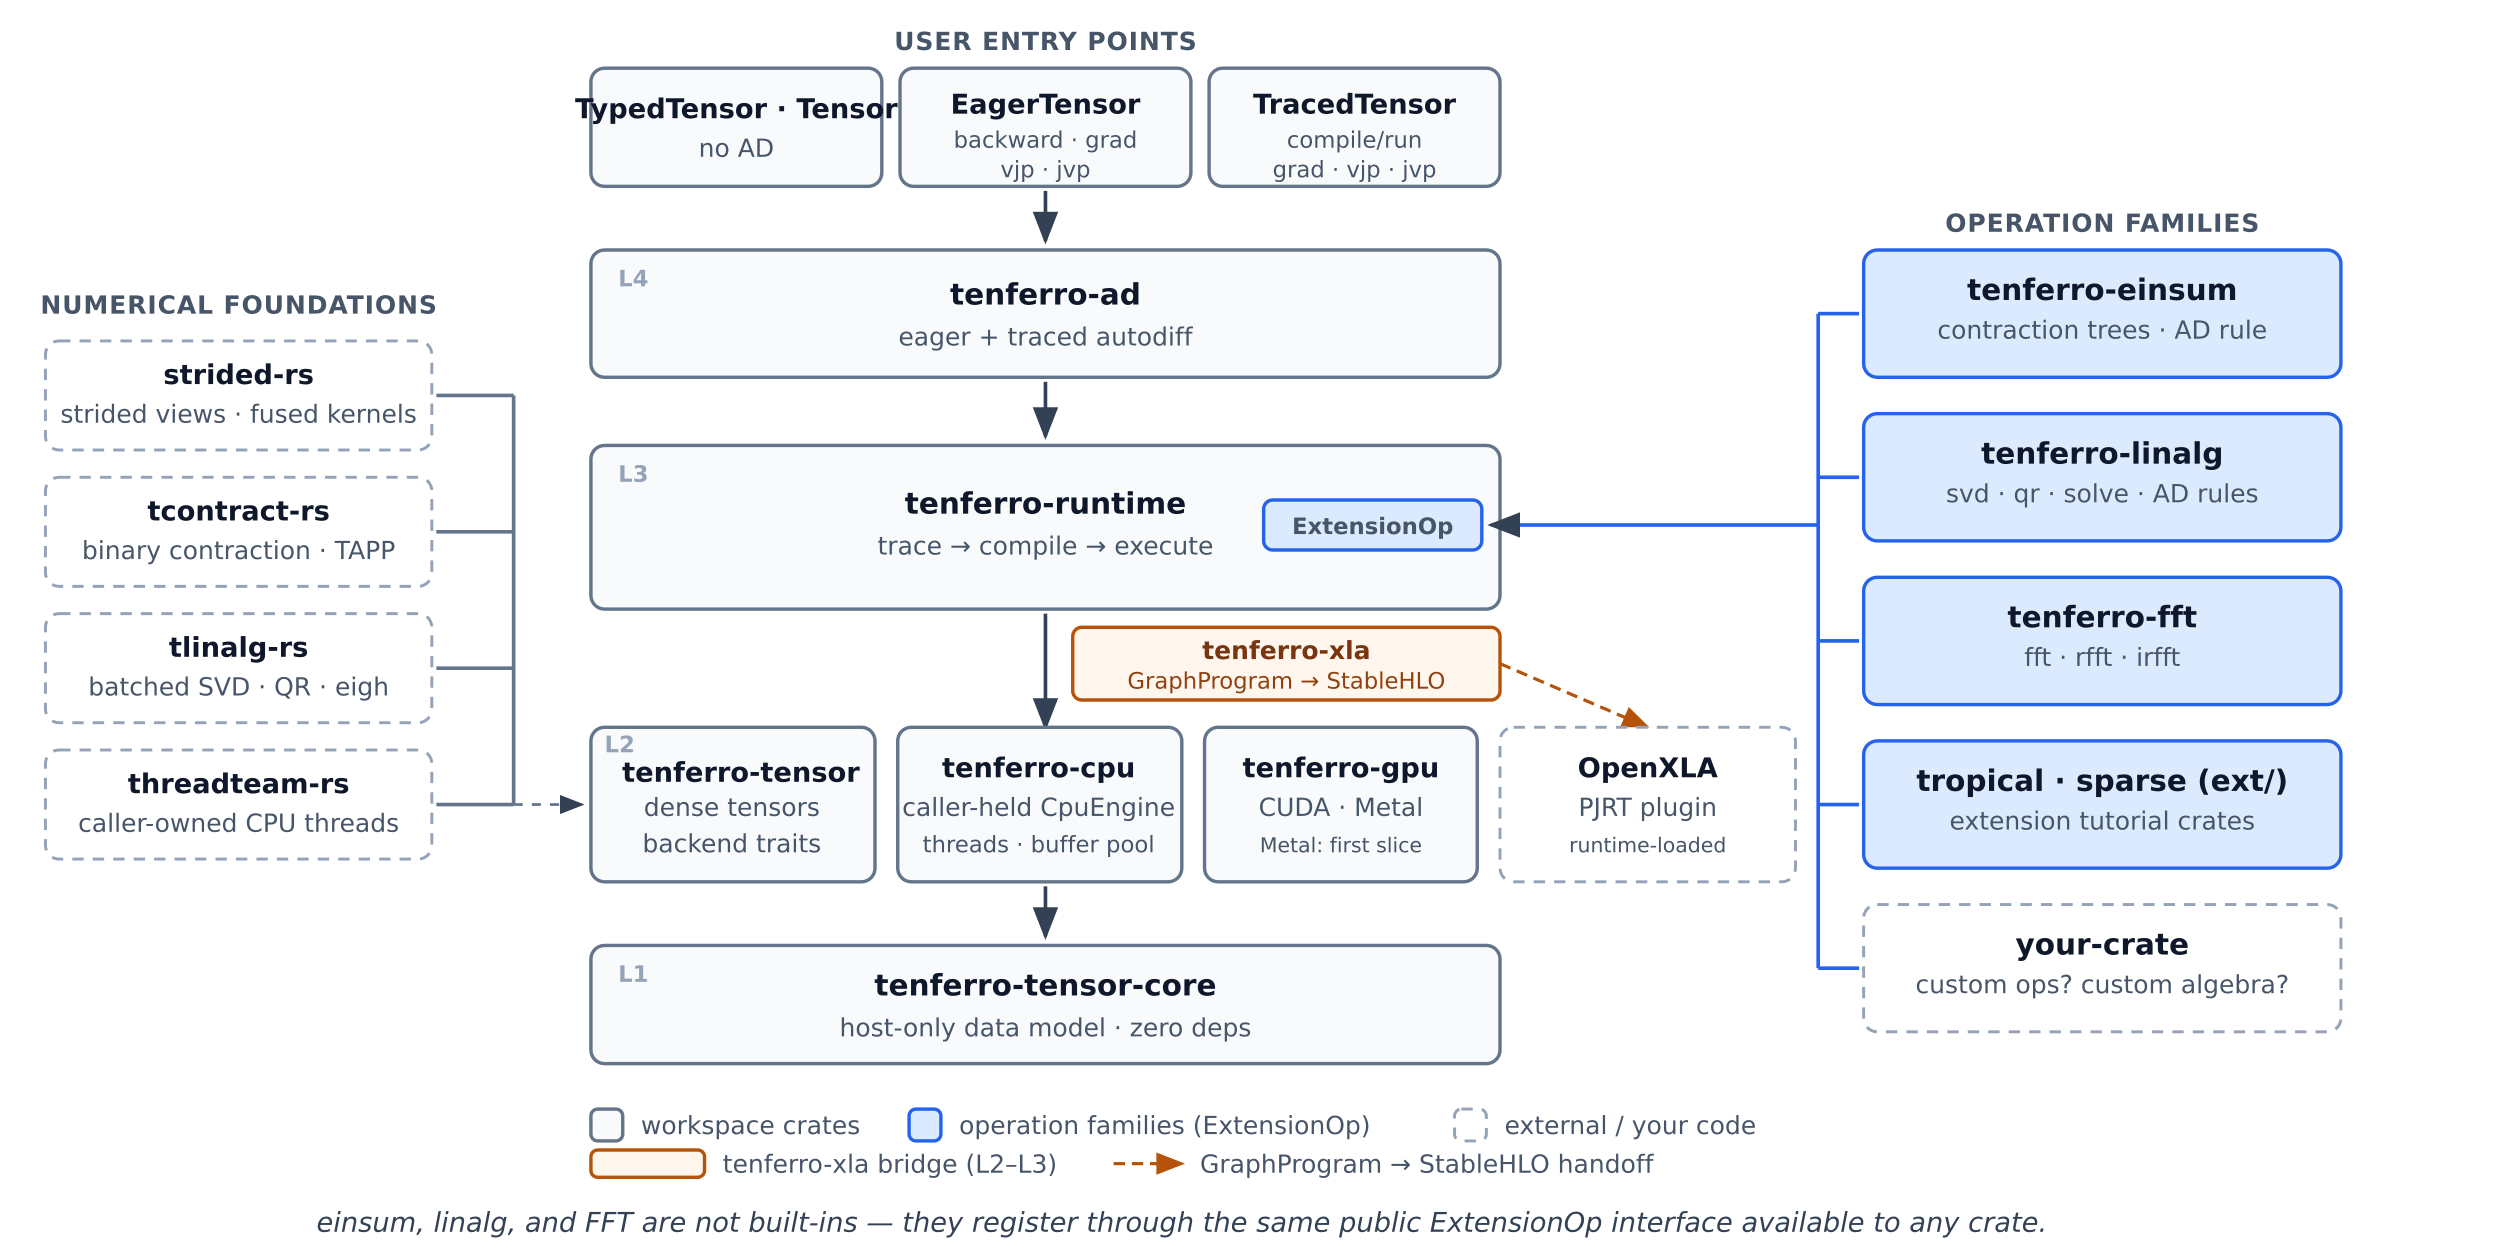
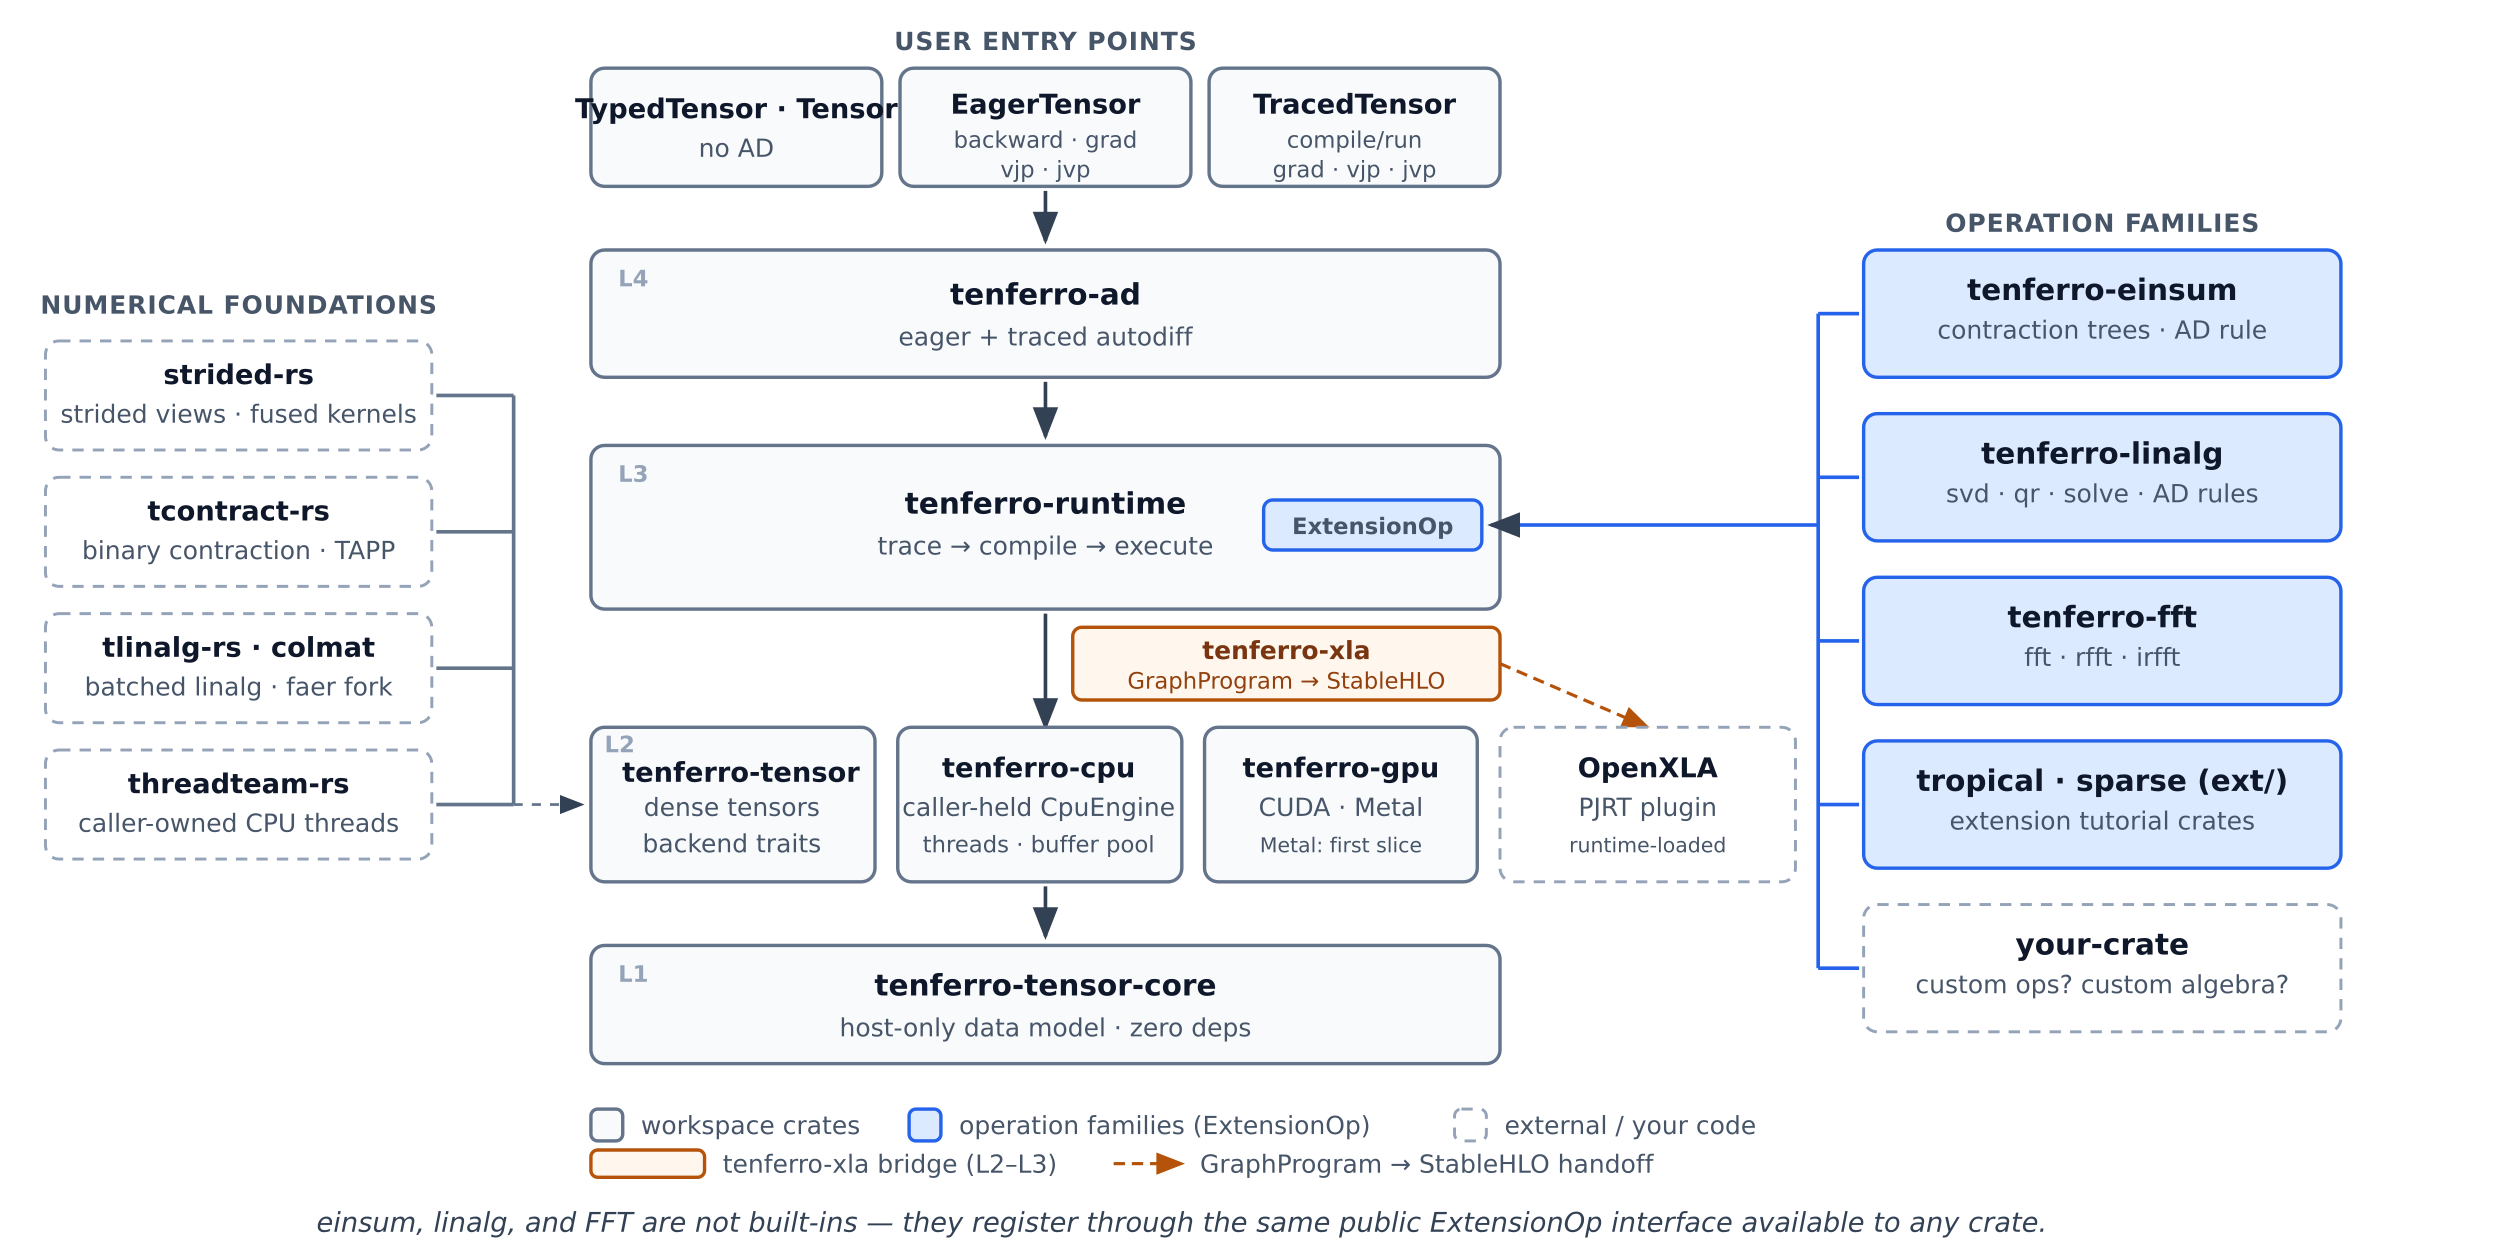
<svg xmlns="http://www.w3.org/2000/svg" viewBox="0 0 1100 550" role="img" aria-labelledby="tf-arch-title tf-arch-desc">
  <defs>
    <marker id="arr" markerWidth="9" markerHeight="7" refX="8" refY="3.5" orient="auto" markerUnits="strokeWidth">
      <path d="M 0 0 L 9 3.5 L 0 7 z" fill="#334155" />
    </marker>
    <marker id="arr-xla" markerWidth="9" markerHeight="7" refX="8" refY="3.5" orient="auto" markerUnits="strokeWidth">
      <path d="M 0 0 L 9 3.5 L 0 7 z" fill="#b45309" />
    </marker>
    <style>
      .box  { fill: #f8fafc; stroke: #64748b; stroke-width: 1.5; }
      .fam  { fill: #dbeafe; stroke: #2563eb; stroke-width: 1.5; }
      .xla  { fill: #fff7ed; stroke: #b45309; stroke-width: 1.5; }
      .ext  { fill: #ffffff; stroke: #94a3b8; stroke-width: 1.3; stroke-dasharray: 5 4; }
      .name { font-family: "DejaVu Sans"; font-size: 13px; font-weight: 700; fill: #0f172a; text-anchor: middle; }
      .sub  { font-family: "DejaVu Sans"; font-size: 11px; fill: #475569; text-anchor: middle; }
      .tag  { font-family: "DejaVu Sans"; font-size: 10px; font-weight: 700; fill: #94a3b8; }
      .hdr  { font-family: "DejaVu Sans"; font-size: 11px; font-weight: 700; fill: #475569; text-anchor: middle; letter-spacing: 0.4px; }
      .cap  { font-family: "DejaVu Sans"; font-size: 12px; font-style: italic; fill: #334155; text-anchor: middle; }
      .leg  { font-family: "DejaVu Sans"; font-size: 11px; fill: #475569; }
      .dep  { stroke: #334155; stroke-width: 1.6; marker-end: url(#arr); fill: none; }
      .use  { stroke: #64748b; stroke-width: 1.2; stroke-dasharray: 4 4; marker-end: url(#arr); fill: none; }
      .gp   { stroke: #b45309; stroke-width: 1.4; stroke-dasharray: 5 3; marker-end: url(#arr-xla); fill: none; }
      .bus  { stroke: #2563eb; stroke-width: 1.6; fill: none; }
      .busa { stroke: #2563eb; stroke-width: 1.6; marker-end: url(#arr); fill: none; }
    </style>
  </defs>
  <rect width="100%" height="100%" fill="#ffffff" />
  <text x="460" y="22" class="hdr">USER ENTRY POINTS</text>
  <rect x="260" y="30" width="128" height="52" rx="6" class="box" />
  <text x="324" y="52" class="name" style="font-size:12px">TypedTensor · Tensor</text>
  <text x="324" y="69" class="sub">no AD</text>
  <rect x="396" y="30" width="128" height="52" rx="6" class="box" />
  <text x="460" y="50" class="name" style="font-size:12px">EagerTensor</text>
  <text x="460" y="65" class="sub" style="font-size:10px">backward · grad</text>
  <text x="460" y="78" class="sub" style="font-size:10px">vjp · jvp</text>
  <rect x="532" y="30" width="128" height="52" rx="6" class="box" />
  <text x="596" y="50" class="name" style="font-size:12px">TracedTensor</text>
  <text x="596" y="65" class="sub" style="font-size:10px">compile/run</text>
  <text x="596" y="78" class="sub" style="font-size:10px">grad · vjp · jvp</text>
  <line x1="460" y1="84" x2="460" y2="106" class="dep" />
  <rect x="260" y="110" width="400" height="56" rx="6" class="box" />
  <text x="272" y="126" class="tag">L4</text>
  <text x="460" y="134" class="name">tenferro-ad</text>
  <text x="460" y="152" class="sub">eager + traced autodiff</text>
  <line x1="460" y1="168" x2="460" y2="192" class="dep" />
  <rect x="260" y="196" width="400" height="72" rx="6" class="box" />
  <text x="272" y="212" class="tag">L3</text>
  <text x="460" y="226" class="name">tenferro-runtime</text>
  <text x="460" y="244" class="sub">trace → compile → execute</text>
  <rect x="556" y="220" width="96" height="22" rx="4" class="fam" />
  <text x="604" y="235" class="sub" style="font-weight:700;font-size:10px">ExtensionOp</text>
  <rect x="472" y="276" width="188" height="32" rx="4" class="xla" />
  <text x="566" y="290" class="name" style="font-size:11px;fill:#78350f">tenferro-xla</text>
  <text x="566" y="303" class="sub" style="fill:#92400e;font-size:10px">GraphProgram → StableHLO</text>
  <line x1="660" y1="292" x2="725" y2="320" class="gp" />
  <line x1="460" y1="270" x2="460" y2="320" class="dep" />
  <rect x="260" y="320" width="125" height="68" rx="6" class="box" />
  <text x="266" y="331" class="tag">L2</text>
  <text x="326" y="344" class="name" style="font-size:12px">tenferro-tensor</text>
  <text x="322" y="359" class="sub">dense tensors</text>
  <text x="322" y="375" class="sub">backend traits</text>
  <rect x="395" y="320" width="125" height="68" rx="6" class="box" />
  <text x="457" y="342" class="name" style="font-size:12px">tenferro-cpu</text>
  <text x="457" y="359" class="sub">caller-held CpuEngine</text>
  <text x="457" y="375" class="sub" style="font-size:10px">threads · buffer pool</text>
  <rect x="530" y="320" width="120" height="68" rx="6" class="box" />
  <text x="590" y="342" class="name" style="font-size:12px">tenferro-gpu</text>
  <text x="590" y="359" class="sub">CUDA · Metal</text>
  <text x="590" y="375" class="sub" style="font-size:9px">Metal: first slice</text>
  <rect x="660" y="320" width="130" height="68" rx="6" class="ext" />
  <text x="725" y="342" class="name" style="font-size:12px">OpenXLA</text>
  <text x="725" y="359" class="sub">PJRT plugin</text>
  <text x="725" y="375" class="sub" style="font-size:9px">runtime-loaded</text>
  <line x1="460" y1="390" x2="460" y2="412" class="dep" />
  <rect x="260" y="416" width="400" height="52" rx="6" class="box" />
  <text x="272" y="432" class="tag">L1</text>
  <text x="460" y="438" class="name">tenferro-tensor-core</text>
  <text x="460" y="456" class="sub">host-only data model · zero deps</text>
  <text x="105" y="138" class="hdr">NUMERICAL FOUNDATIONS</text>
  <rect x="20" y="150" width="170" height="48" rx="6" class="ext" />
  <text x="105" y="169" class="name" style="font-size:12px">strided-rs</text>
  <text x="105" y="186" class="sub">strided views · fused kernels</text>
  <rect x="20" y="210" width="170" height="48" rx="6" class="ext" />
  <text x="105" y="229" class="name" style="font-size:12px">tcontract-rs</text>
  <text x="105" y="246" class="sub">binary contraction · TAPP</text>
  <rect x="20" y="270" width="170" height="48" rx="6" class="ext" />
-   <text x="105" y="289" class="name" style="font-size:12px">tlinalg-rs</text>
-   <text x="105" y="306" class="sub">batched SVD · QR · eigh</text>
+   <text x="105" y="289" class="name" style="font-size:12px">tlinalg-rs · colmat</text>
+   <text x="105" y="306" class="sub">batched linalg · faer fork</text>
  <rect x="20" y="330" width="170" height="48" rx="6" class="ext" />
  <text x="105" y="349" class="name" style="font-size:12px">threadteam-rs</text>
  <text x="105" y="366" class="sub">caller-owned CPU threads</text>
  <line x1="192" y1="174" x2="226" y2="174" class="bus" style="stroke:#64748b" />
  <line x1="192" y1="234" x2="226" y2="234" class="bus" style="stroke:#64748b" />
  <line x1="192" y1="294" x2="226" y2="294" class="bus" style="stroke:#64748b" />
  <line x1="192" y1="354" x2="226" y2="354" class="bus" style="stroke:#64748b" />
  <line x1="226" y1="174" x2="226" y2="354" class="bus" style="stroke:#64748b" />
  <line x1="226" y1="354" x2="256" y2="354" class="use" />
  <text x="925" y="102" class="hdr">OPERATION FAMILIES</text>
  <rect x="820" y="110" width="210" height="56" rx="6" class="fam" />
  <text x="925" y="132" class="name">tenferro-einsum</text>
  <text x="925" y="149" class="sub">contraction trees · AD rule</text>
  <rect x="820" y="182" width="210" height="56" rx="6" class="fam" />
  <text x="925" y="204" class="name">tenferro-linalg</text>
  <text x="925" y="221" class="sub">svd · qr · solve · AD rules</text>
  <rect x="820" y="254" width="210" height="56" rx="6" class="fam" />
  <text x="925" y="276" class="name">tenferro-fft</text>
  <text x="925" y="293" class="sub">fft · rfft · irfft</text>
  <rect x="820" y="326" width="210" height="56" rx="6" class="fam" />
  <text x="925" y="348" class="name">tropical · sparse (ext/)</text>
  <text x="925" y="365" class="sub">extension tutorial crates</text>
  <rect x="820" y="398" width="210" height="56" rx="6" class="ext" />
  <text x="925" y="420" class="name">your-crate</text>
  <text x="925" y="437" class="sub">custom ops? custom algebra?</text>
  <line x1="800" y1="138" x2="800" y2="426" class="bus" />
  <line x1="818" y1="138" x2="800" y2="138" class="bus" />
  <line x1="818" y1="210" x2="800" y2="210" class="bus" />
  <line x1="818" y1="282" x2="800" y2="282" class="bus" />
  <line x1="818" y1="354" x2="800" y2="354" class="bus" />
  <line x1="818" y1="426" x2="800" y2="426" class="bus" />
  <line x1="800" y1="231" x2="656" y2="231" class="busa" />
  <rect x="260" y="488" width="14" height="14" rx="3" class="box" />
  <text x="282" y="499" class="leg">workspace crates</text>
  <rect x="400" y="488" width="14" height="14" rx="3" class="fam" />
  <text x="422" y="499" class="leg">operation families (ExtensionOp)</text>
  <rect x="640" y="488" width="14" height="14" rx="3" class="ext" />
  <text x="662" y="499" class="leg">external / your code</text>
  <rect x="260" y="506" width="50" height="12" rx="3" class="xla" />
  <text x="318" y="516" class="leg">tenferro-xla bridge (L2–L3)</text>
  <line x1="490" y1="512" x2="520" y2="512" class="gp" />
  <text x="528" y="516" class="leg">GraphProgram → StableHLO handoff</text>
  <text x="520" y="542" class="cap">einsum, linalg, and FFT are not built-ins — they register through the same public ExtensionOp interface available to any crate.</text>
</svg>
